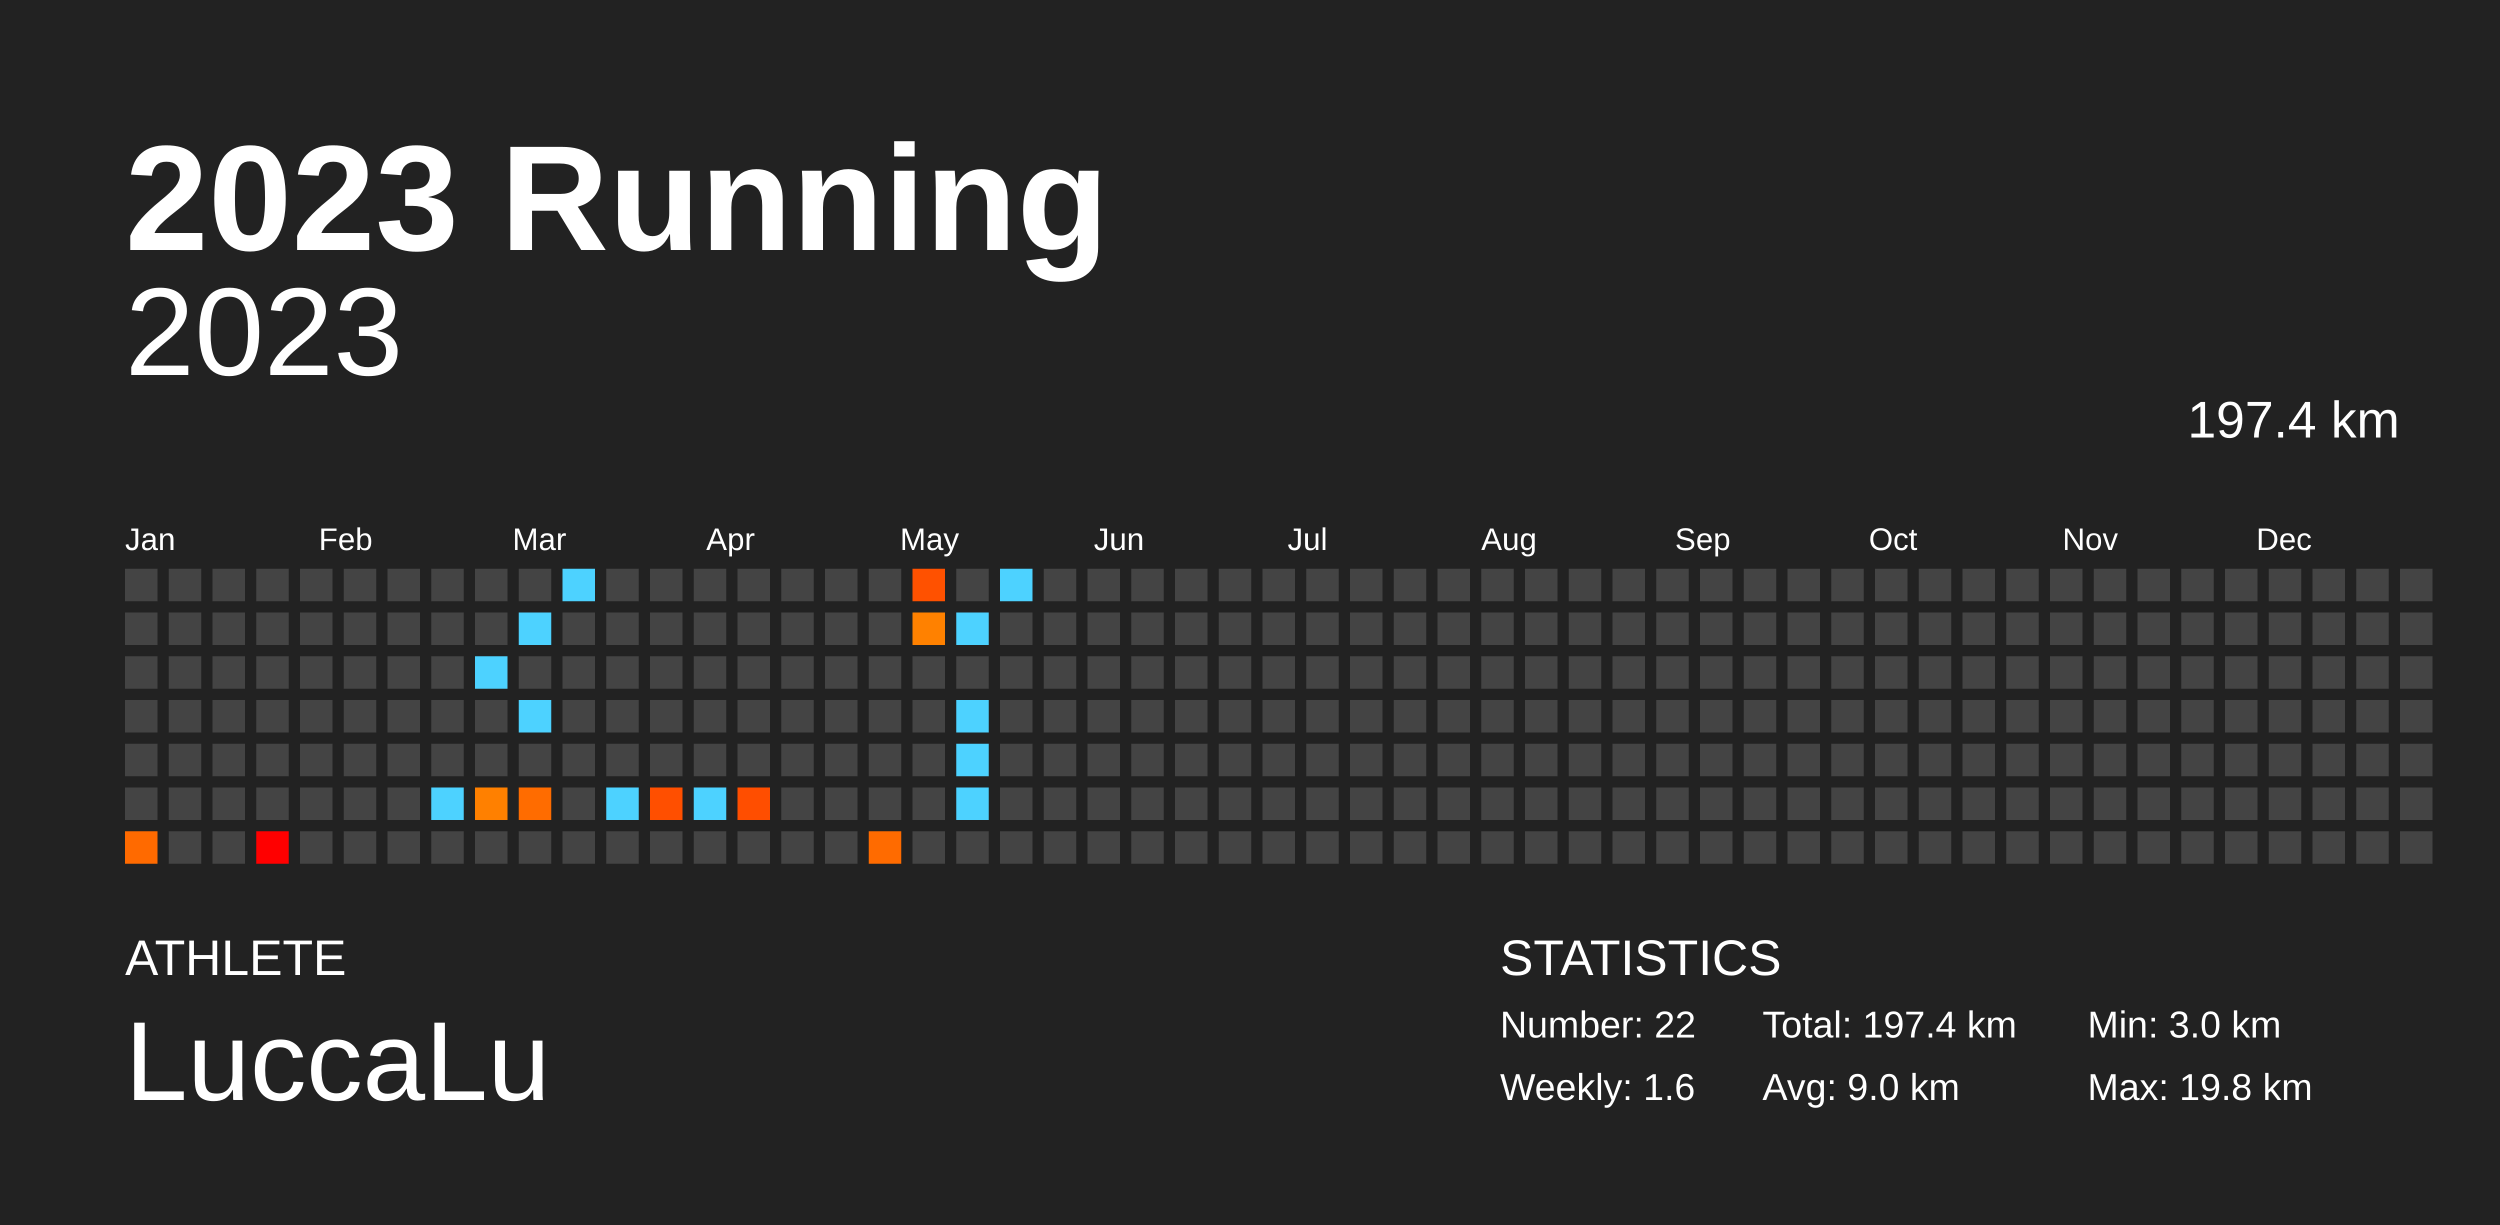
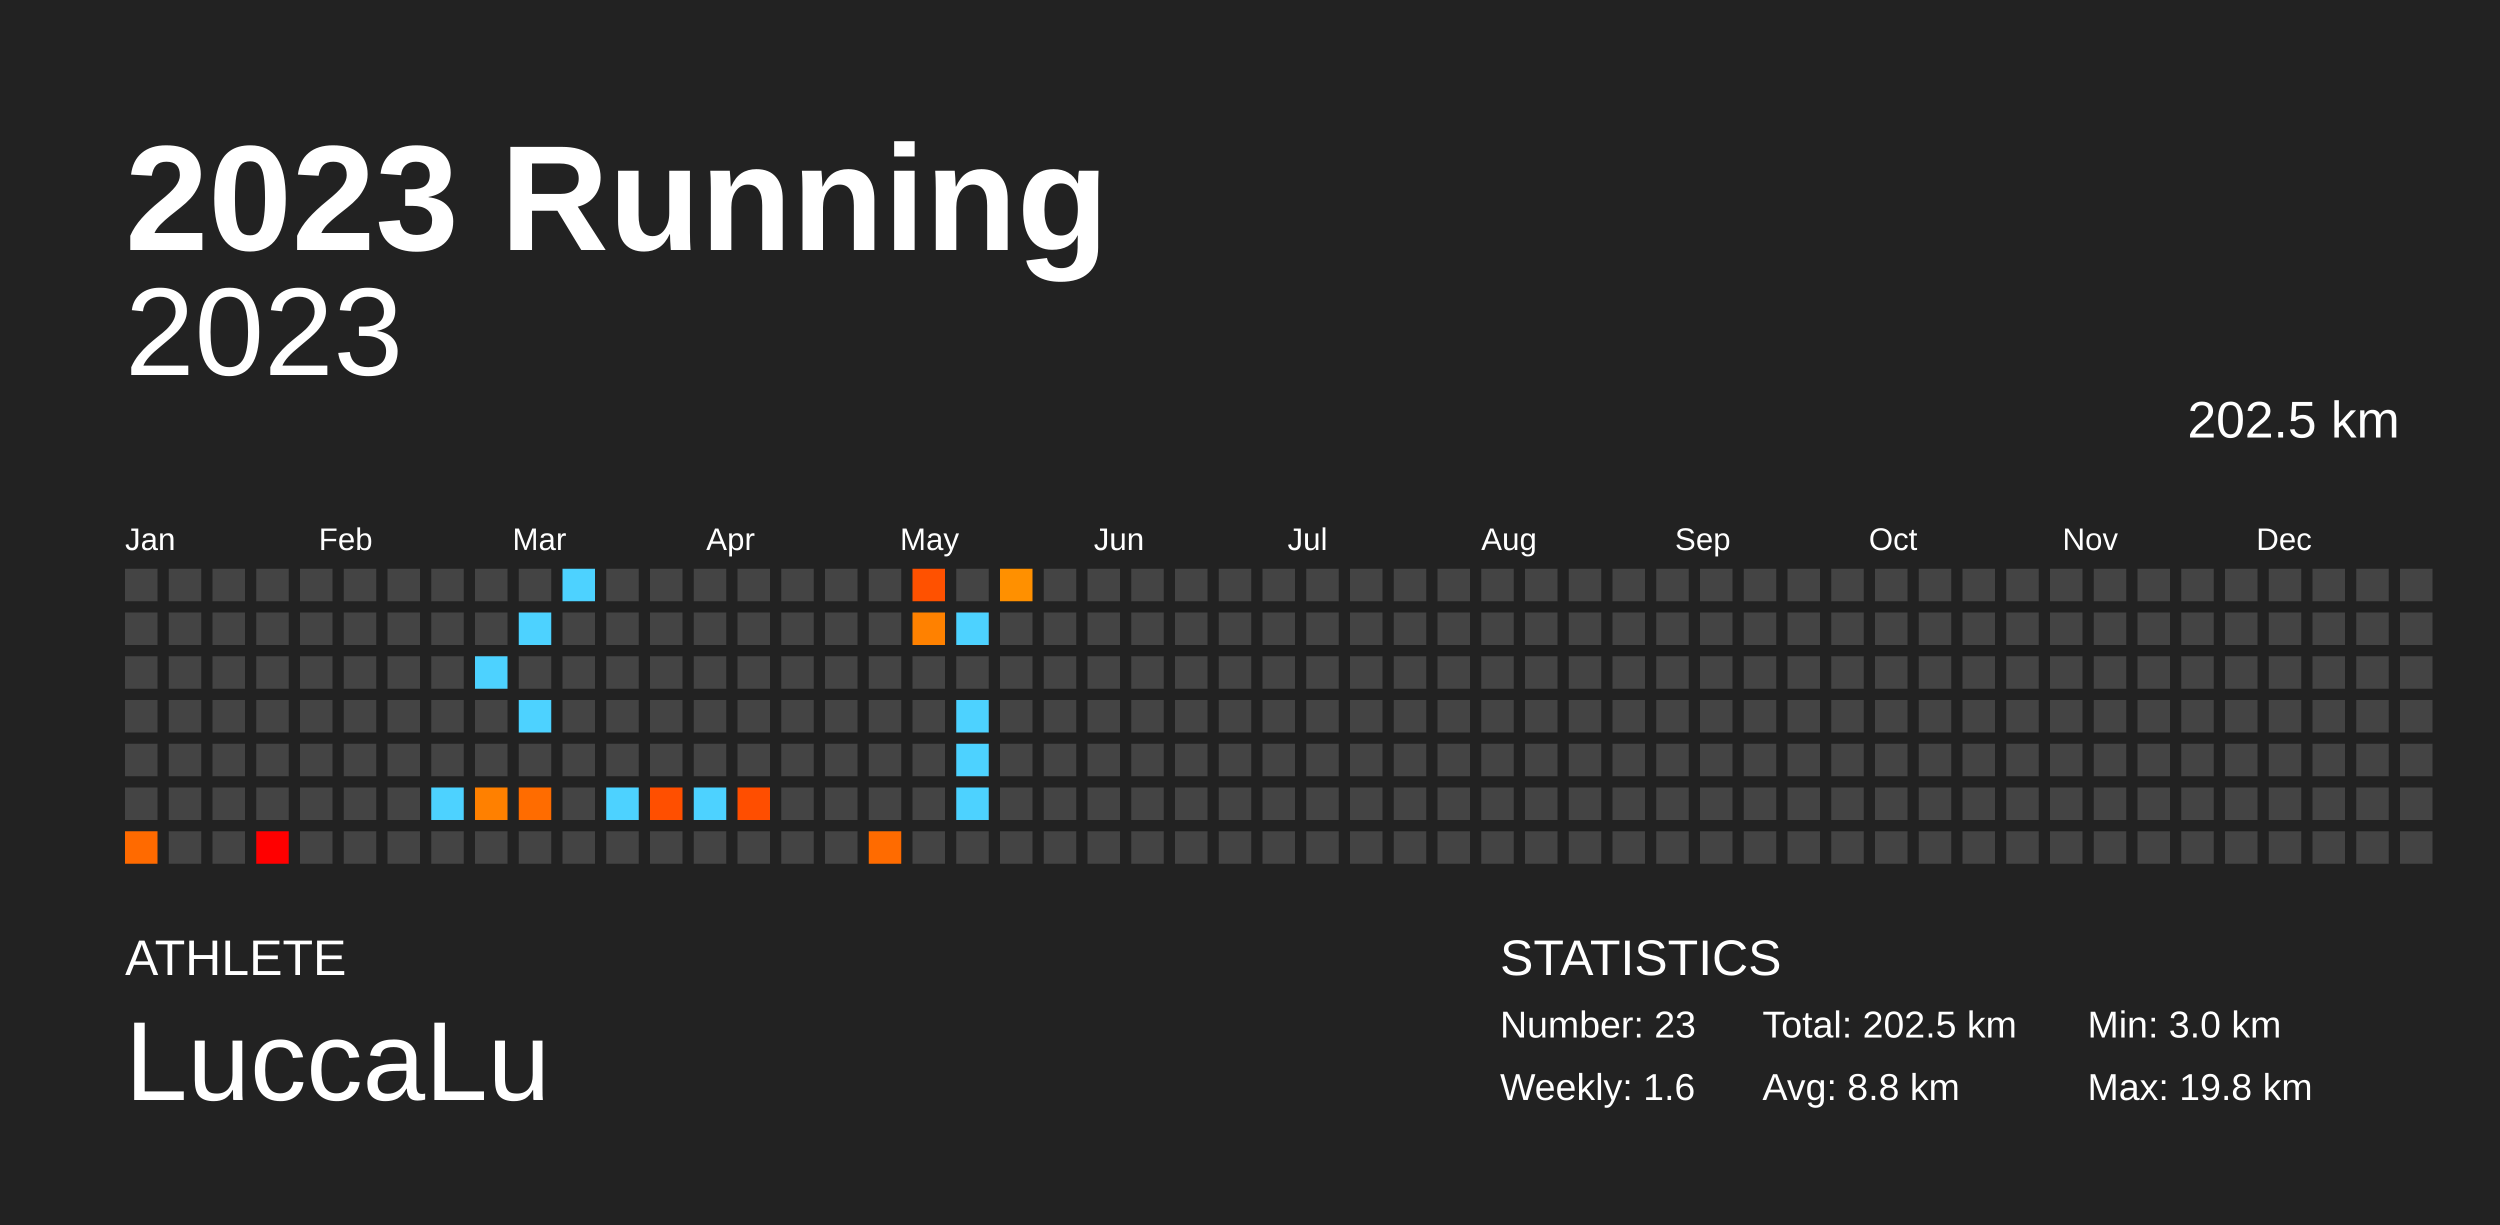
<svg xmlns="http://www.w3.org/2000/svg" baseProfile="full" height="98mm" version="1.1" viewBox="0,0,200,98" width="200mm">
  <defs />
  <rect fill="#222222" height="98" width="200" x="0" y="0" />
  <text fill="#FFFFFF" style="font-size:12px; font-family:Arial; font-weight:bold;" x="10" y="20">2023 Running</text>
  <text fill="#FFFFFF" style="font-size:4px; font-family:Arial" x="10" y="78">ATHLETE</text>
  <text fill="#FFFFFF" style="font-size:9px; font-family:Arial" x="10" y="88">LuccaLu</text>
  <text fill="#FFFFFF" style="font-size:4px; font-family:Arial" x="120" y="78">STATISTICS</text>
-   <text fill="#FFFFFF" style="font-size:3px; font-family:Arial" x="120" y="83">Number: 22</text>
+   <text fill="#FFFFFF" style="font-size:3px; font-family:Arial" x="120" y="83">Number: 23</text>
  <text fill="#FFFFFF" style="font-size:3px; font-family:Arial" x="120" y="88">Weekly: 1.6</text>
-   <text fill="#FFFFFF" style="font-size:3px; font-family:Arial" x="141" y="83">Total: 197.4 km</text>
-   <text fill="#FFFFFF" style="font-size:3px; font-family:Arial" x="141" y="88">Avg: 9.0 km</text>
+   <text fill="#FFFFFF" style="font-size:3px; font-family:Arial" x="141" y="83">Total: 202.5 km</text>
+   <text fill="#FFFFFF" style="font-size:3px; font-family:Arial" x="141" y="88">Avg: 8.8 km</text>
  <text fill="#FFFFFF" style="font-size:3px; font-family:Arial" x="167" y="83">Min: 3.0 km</text>
  <text fill="#FFFFFF" style="font-size:3px; font-family:Arial" x="167" y="88">Max: 19.8 km</text>
  <text alignment-baseline="hanging" fill="#FFFFFF" style="font-size:10.0px; font-family:Arial;" x="10" y="30">2023</text>
-   <text alignment-baseline="hanging" fill="#FFFFFF" style="font-size:4.125px; font-family:Arial;" x="175" y="35">197.4 km</text>
+   <text alignment-baseline="hanging" fill="#FFFFFF" style="font-size:4.125px; font-family:Arial;" x="175" y="35">202.5 km</text>
  <text fill="#FFFFFF" style="font-size:2.5px; font-family:Arial" x="10.0" y="44">Jan</text>
  <text fill="#FFFFFF" style="font-size:2.5px; font-family:Arial" x="25.5" y="44">Feb</text>
  <text fill="#FFFFFF" style="font-size:2.5px; font-family:Arial" x="41.0" y="44">Mar</text>
  <text fill="#FFFFFF" style="font-size:2.5px; font-family:Arial" x="56.5" y="44">Apr</text>
  <text fill="#FFFFFF" style="font-size:2.5px; font-family:Arial" x="72.0" y="44">May</text>
  <text fill="#FFFFFF" style="font-size:2.5px; font-family:Arial" x="87.5" y="44">Jun</text>
  <text fill="#FFFFFF" style="font-size:2.5px; font-family:Arial" x="103.0" y="44">Jul</text>
  <text fill="#FFFFFF" style="font-size:2.5px; font-family:Arial" x="118.5" y="44">Aug</text>
  <text fill="#FFFFFF" style="font-size:2.5px; font-family:Arial" x="134.0" y="44">Sep</text>
  <text fill="#FFFFFF" style="font-size:2.5px; font-family:Arial" x="149.5" y="44">Oct</text>
  <text fill="#FFFFFF" style="font-size:2.5px; font-family:Arial" x="165.0" y="44">Nov</text>
  <text fill="#FFFFFF" style="font-size:2.5px; font-family:Arial" x="180.5" y="44">Dec</text>
  <rect fill="#444444" height="2.6" width="2.6" x="10.0" y="45.5" />
  <rect fill="#444444" height="2.6" width="2.6" x="10.0" y="49.0" />
  <rect fill="#444444" height="2.6" width="2.6" x="10.0" y="52.5" />
  <rect fill="#444444" height="2.6" width="2.6" x="10.0" y="56.0" />
  <rect fill="#444444" height="2.6" width="2.6" x="10.0" y="59.5" />
  <rect fill="#444444" height="2.6" width="2.6" x="10.0" y="63.0" />
  <rect fill="#ff6a00" height="2.6" width="2.6" x="10.0" y="66.5" />
  <rect fill="#444444" height="2.6" width="2.6" x="13.5" y="45.5" />
  <rect fill="#444444" height="2.6" width="2.6" x="13.5" y="49.0" />
  <rect fill="#444444" height="2.6" width="2.6" x="13.5" y="52.5" />
  <rect fill="#444444" height="2.6" width="2.6" x="13.5" y="56.0" />
  <rect fill="#444444" height="2.6" width="2.6" x="13.5" y="59.5" />
  <rect fill="#444444" height="2.6" width="2.6" x="13.5" y="63.0" />
  <rect fill="#444444" height="2.6" width="2.6" x="13.5" y="66.5" />
  <rect fill="#444444" height="2.6" width="2.6" x="17.0" y="45.5" />
  <rect fill="#444444" height="2.6" width="2.6" x="17.0" y="49.0" />
  <rect fill="#444444" height="2.6" width="2.6" x="17.0" y="52.5" />
  <rect fill="#444444" height="2.6" width="2.6" x="17.0" y="56.0" />
  <rect fill="#444444" height="2.6" width="2.6" x="17.0" y="59.5" />
  <rect fill="#444444" height="2.6" width="2.6" x="17.0" y="63.0" />
  <rect fill="#444444" height="2.6" width="2.6" x="17.0" y="66.5" />
  <rect fill="#444444" height="2.6" width="2.6" x="20.5" y="45.5" />
  <rect fill="#444444" height="2.6" width="2.6" x="20.5" y="49.0" />
  <rect fill="#444444" height="2.6" width="2.6" x="20.5" y="52.5" />
  <rect fill="#444444" height="2.6" width="2.6" x="20.5" y="56.0" />
  <rect fill="#444444" height="2.6" width="2.6" x="20.5" y="59.5" />
  <rect fill="#444444" height="2.6" width="2.6" x="20.5" y="63.0" />
  <rect fill="#ff0000" height="2.6" width="2.6" x="20.5" y="66.5" />
  <rect fill="#444444" height="2.6" width="2.6" x="24.0" y="45.5" />
  <rect fill="#444444" height="2.6" width="2.6" x="24.0" y="49.0" />
  <rect fill="#444444" height="2.6" width="2.6" x="24.0" y="52.5" />
  <rect fill="#444444" height="2.6" width="2.6" x="24.0" y="56.0" />
  <rect fill="#444444" height="2.6" width="2.6" x="24.0" y="59.5" />
  <rect fill="#444444" height="2.6" width="2.6" x="24.0" y="63.0" />
  <rect fill="#444444" height="2.6" width="2.6" x="24.0" y="66.5" />
  <rect fill="#444444" height="2.6" width="2.6" x="27.5" y="45.5" />
  <rect fill="#444444" height="2.6" width="2.6" x="27.5" y="49.0" />
  <rect fill="#444444" height="2.6" width="2.6" x="27.5" y="52.5" />
  <rect fill="#444444" height="2.6" width="2.6" x="27.5" y="56.0" />
  <rect fill="#444444" height="2.6" width="2.6" x="27.5" y="59.5" />
  <rect fill="#444444" height="2.6" width="2.6" x="27.5" y="63.0" />
  <rect fill="#444444" height="2.6" width="2.6" x="27.5" y="66.5" />
  <rect fill="#444444" height="2.6" width="2.6" x="31.0" y="45.5" />
  <rect fill="#444444" height="2.6" width="2.6" x="31.0" y="49.0" />
  <rect fill="#444444" height="2.6" width="2.6" x="31.0" y="52.5" />
  <rect fill="#444444" height="2.6" width="2.6" x="31.0" y="56.0" />
  <rect fill="#444444" height="2.6" width="2.6" x="31.0" y="59.5" />
  <rect fill="#444444" height="2.6" width="2.6" x="31.0" y="63.0" />
  <rect fill="#444444" height="2.6" width="2.6" x="31.0" y="66.5" />
  <rect fill="#444444" height="2.6" width="2.6" x="34.5" y="45.5" />
  <rect fill="#444444" height="2.6" width="2.6" x="34.5" y="49.0" />
  <rect fill="#444444" height="2.6" width="2.6" x="34.5" y="52.5" />
  <rect fill="#444444" height="2.6" width="2.6" x="34.5" y="56.0" />
  <rect fill="#444444" height="2.6" width="2.6" x="34.5" y="59.5" />
  <rect fill="#4dd2ff" height="2.6" width="2.6" x="34.5" y="63.0" />
  <rect fill="#444444" height="2.6" width="2.6" x="34.5" y="66.5" />
  <rect fill="#444444" height="2.6" width="2.6" x="38.0" y="45.5" />
  <rect fill="#444444" height="2.6" width="2.6" x="38.0" y="49.0" />
  <rect fill="#4dd2ff" height="2.6" width="2.6" x="38.0" y="52.5" />
  <rect fill="#444444" height="2.6" width="2.6" x="38.0" y="56.0" />
  <rect fill="#444444" height="2.6" width="2.6" x="38.0" y="59.5" />
  <rect fill="#ff8000" height="2.6" width="2.6" x="38.0" y="63.0" />
  <rect fill="#444444" height="2.6" width="2.6" x="38.0" y="66.5" />
  <rect fill="#444444" height="2.6" width="2.6" x="41.5" y="45.5" />
  <rect fill="#4dd2ff" height="2.6" width="2.6" x="41.5" y="49.0" />
  <rect fill="#444444" height="2.6" width="2.6" x="41.5" y="52.5" />
  <rect fill="#4dd2ff" height="2.6" width="2.6" x="41.5" y="56.0" />
  <rect fill="#444444" height="2.6" width="2.6" x="41.5" y="59.5" />
  <rect fill="#ff6c00" height="2.6" width="2.6" x="41.5" y="63.0" />
  <rect fill="#444444" height="2.6" width="2.6" x="41.5" y="66.5" />
  <rect fill="#4dd2ff" height="2.6" width="2.6" x="45.0" y="45.5" />
  <rect fill="#444444" height="2.6" width="2.6" x="45.0" y="49.0" />
  <rect fill="#444444" height="2.6" width="2.6" x="45.0" y="52.5" />
  <rect fill="#444444" height="2.6" width="2.6" x="45.0" y="56.0" />
  <rect fill="#444444" height="2.6" width="2.6" x="45.0" y="59.5" />
  <rect fill="#444444" height="2.6" width="2.6" x="45.0" y="63.0" />
  <rect fill="#444444" height="2.6" width="2.6" x="45.0" y="66.5" />
  <rect fill="#444444" height="2.6" width="2.6" x="48.5" y="45.5" />
  <rect fill="#444444" height="2.6" width="2.6" x="48.5" y="49.0" />
  <rect fill="#444444" height="2.6" width="2.6" x="48.5" y="52.5" />
  <rect fill="#444444" height="2.6" width="2.6" x="48.5" y="56.0" />
  <rect fill="#444444" height="2.6" width="2.6" x="48.5" y="59.5" />
  <rect fill="#4dd2ff" height="2.6" width="2.6" x="48.5" y="63.0" />
  <rect fill="#444444" height="2.6" width="2.6" x="48.5" y="66.5" />
  <rect fill="#444444" height="2.6" width="2.6" x="52.0" y="45.5" />
  <rect fill="#444444" height="2.6" width="2.6" x="52.0" y="49.0" />
  <rect fill="#444444" height="2.6" width="2.6" x="52.0" y="52.5" />
  <rect fill="#444444" height="2.6" width="2.6" x="52.0" y="56.0" />
  <rect fill="#444444" height="2.6" width="2.6" x="52.0" y="59.5" />
  <rect fill="#ff4f00" height="2.6" width="2.6" x="52.0" y="63.0" />
  <rect fill="#444444" height="2.6" width="2.6" x="52.0" y="66.5" />
  <rect fill="#444444" height="2.6" width="2.6" x="55.5" y="45.5" />
  <rect fill="#444444" height="2.6" width="2.6" x="55.5" y="49.0" />
  <rect fill="#444444" height="2.6" width="2.6" x="55.5" y="52.5" />
  <rect fill="#444444" height="2.6" width="2.6" x="55.5" y="56.0" />
  <rect fill="#444444" height="2.6" width="2.6" x="55.5" y="59.5" />
  <rect fill="#4dd2ff" height="2.6" width="2.6" x="55.5" y="63.0" />
  <rect fill="#444444" height="2.6" width="2.6" x="55.5" y="66.5" />
  <rect fill="#444444" height="2.6" width="2.6" x="59.0" y="45.5" />
  <rect fill="#444444" height="2.6" width="2.6" x="59.0" y="49.0" />
  <rect fill="#444444" height="2.6" width="2.6" x="59.0" y="52.5" />
  <rect fill="#444444" height="2.6" width="2.6" x="59.0" y="56.0" />
  <rect fill="#444444" height="2.6" width="2.6" x="59.0" y="59.5" />
  <rect fill="#ff4e00" height="2.6" width="2.6" x="59.0" y="63.0" />
  <rect fill="#444444" height="2.6" width="2.6" x="59.0" y="66.5" />
  <rect fill="#444444" height="2.6" width="2.6" x="62.5" y="45.5" />
  <rect fill="#444444" height="2.6" width="2.6" x="62.5" y="49.0" />
  <rect fill="#444444" height="2.6" width="2.6" x="62.5" y="52.5" />
  <rect fill="#444444" height="2.6" width="2.6" x="62.5" y="56.0" />
  <rect fill="#444444" height="2.6" width="2.6" x="62.5" y="59.5" />
  <rect fill="#444444" height="2.6" width="2.6" x="62.5" y="63.0" />
  <rect fill="#444444" height="2.6" width="2.6" x="62.5" y="66.5" />
  <rect fill="#444444" height="2.6" width="2.6" x="66.0" y="45.5" />
  <rect fill="#444444" height="2.6" width="2.6" x="66.0" y="49.0" />
  <rect fill="#444444" height="2.6" width="2.6" x="66.0" y="52.5" />
  <rect fill="#444444" height="2.6" width="2.6" x="66.0" y="56.0" />
  <rect fill="#444444" height="2.6" width="2.6" x="66.0" y="59.5" />
  <rect fill="#444444" height="2.6" width="2.6" x="66.0" y="63.0" />
  <rect fill="#444444" height="2.6" width="2.6" x="66.0" y="66.5" />
  <rect fill="#444444" height="2.6" width="2.6" x="69.5" y="45.5" />
  <rect fill="#444444" height="2.6" width="2.6" x="69.5" y="49.0" />
  <rect fill="#444444" height="2.6" width="2.6" x="69.5" y="52.5" />
  <rect fill="#444444" height="2.6" width="2.6" x="69.5" y="56.0" />
  <rect fill="#444444" height="2.6" width="2.6" x="69.5" y="59.5" />
  <rect fill="#444444" height="2.6" width="2.6" x="69.5" y="63.0" />
  <rect fill="#ff6b00" height="2.6" width="2.6" x="69.5" y="66.5" />
  <rect fill="#ff5100" height="2.6" width="2.6" x="73.0" y="45.5" />
  <rect fill="#ff8100" height="2.6" width="2.6" x="73.0" y="49.0" />
  <rect fill="#444444" height="2.6" width="2.6" x="73.0" y="52.5" />
  <rect fill="#444444" height="2.6" width="2.6" x="73.0" y="56.0" />
  <rect fill="#444444" height="2.6" width="2.6" x="73.0" y="59.5" />
  <rect fill="#444444" height="2.6" width="2.6" x="73.0" y="63.0" />
  <rect fill="#444444" height="2.6" width="2.6" x="73.0" y="66.5" />
  <rect fill="#444444" height="2.6" width="2.6" x="76.5" y="45.5" />
  <rect fill="#4dd2ff" height="2.6" width="2.6" x="76.5" y="49.0" />
  <rect fill="#444444" height="2.6" width="2.6" x="76.5" y="52.5" />
  <rect fill="#4dd2ff" height="2.6" width="2.6" x="76.5" y="56.0" />
  <rect fill="#4dd2ff" height="2.6" width="2.6" x="76.5" y="59.5" />
  <rect fill="#4dd2ff" height="2.6" width="2.6" x="76.5" y="63.0" />
  <rect fill="#444444" height="2.6" width="2.6" x="76.5" y="66.5" />
-   <rect fill="#4dd2ff" height="2.6" width="2.6" x="80.0" y="45.5" />
+   <rect fill="#ff9000" height="2.6" width="2.6" x="80.0" y="45.5" />
  <rect fill="#444444" height="2.6" width="2.6" x="80.0" y="49.0" />
  <rect fill="#444444" height="2.6" width="2.6" x="80.0" y="52.5" />
  <rect fill="#444444" height="2.6" width="2.6" x="80.0" y="56.0" />
  <rect fill="#444444" height="2.6" width="2.6" x="80.0" y="59.5" />
  <rect fill="#444444" height="2.6" width="2.6" x="80.0" y="63.0" />
  <rect fill="#444444" height="2.6" width="2.6" x="80.0" y="66.5" />
  <rect fill="#444444" height="2.6" width="2.6" x="83.5" y="45.5" />
  <rect fill="#444444" height="2.6" width="2.6" x="83.5" y="49.0" />
  <rect fill="#444444" height="2.6" width="2.6" x="83.5" y="52.5" />
  <rect fill="#444444" height="2.6" width="2.6" x="83.5" y="56.0" />
  <rect fill="#444444" height="2.6" width="2.6" x="83.5" y="59.5" />
  <rect fill="#444444" height="2.6" width="2.6" x="83.5" y="63.0" />
  <rect fill="#444444" height="2.6" width="2.6" x="83.5" y="66.5" />
  <rect fill="#444444" height="2.6" width="2.6" x="87.0" y="45.5" />
  <rect fill="#444444" height="2.6" width="2.6" x="87.0" y="49.0" />
  <rect fill="#444444" height="2.6" width="2.6" x="87.0" y="52.5" />
  <rect fill="#444444" height="2.6" width="2.6" x="87.0" y="56.0" />
  <rect fill="#444444" height="2.6" width="2.6" x="87.0" y="59.5" />
  <rect fill="#444444" height="2.6" width="2.6" x="87.0" y="63.0" />
  <rect fill="#444444" height="2.6" width="2.6" x="87.0" y="66.5" />
  <rect fill="#444444" height="2.6" width="2.6" x="90.5" y="45.5" />
  <rect fill="#444444" height="2.6" width="2.6" x="90.5" y="49.0" />
  <rect fill="#444444" height="2.6" width="2.6" x="90.5" y="52.5" />
  <rect fill="#444444" height="2.6" width="2.6" x="90.5" y="56.0" />
  <rect fill="#444444" height="2.6" width="2.6" x="90.5" y="59.5" />
  <rect fill="#444444" height="2.6" width="2.6" x="90.5" y="63.0" />
  <rect fill="#444444" height="2.6" width="2.6" x="90.5" y="66.5" />
  <rect fill="#444444" height="2.6" width="2.6" x="94.0" y="45.5" />
  <rect fill="#444444" height="2.6" width="2.6" x="94.0" y="49.0" />
  <rect fill="#444444" height="2.6" width="2.6" x="94.0" y="52.5" />
  <rect fill="#444444" height="2.6" width="2.6" x="94.0" y="56.0" />
  <rect fill="#444444" height="2.6" width="2.6" x="94.0" y="59.5" />
  <rect fill="#444444" height="2.6" width="2.6" x="94.0" y="63.0" />
  <rect fill="#444444" height="2.6" width="2.6" x="94.0" y="66.5" />
  <rect fill="#444444" height="2.6" width="2.6" x="97.5" y="45.5" />
  <rect fill="#444444" height="2.6" width="2.6" x="97.5" y="49.0" />
  <rect fill="#444444" height="2.6" width="2.6" x="97.5" y="52.5" />
  <rect fill="#444444" height="2.6" width="2.6" x="97.5" y="56.0" />
  <rect fill="#444444" height="2.6" width="2.6" x="97.5" y="59.5" />
  <rect fill="#444444" height="2.6" width="2.6" x="97.5" y="63.0" />
  <rect fill="#444444" height="2.6" width="2.6" x="97.5" y="66.5" />
  <rect fill="#444444" height="2.6" width="2.6" x="101.0" y="45.5" />
  <rect fill="#444444" height="2.6" width="2.6" x="101.0" y="49.0" />
  <rect fill="#444444" height="2.6" width="2.6" x="101.0" y="52.5" />
  <rect fill="#444444" height="2.6" width="2.6" x="101.0" y="56.0" />
  <rect fill="#444444" height="2.6" width="2.6" x="101.0" y="59.5" />
  <rect fill="#444444" height="2.6" width="2.6" x="101.0" y="63.0" />
  <rect fill="#444444" height="2.6" width="2.6" x="101.0" y="66.5" />
  <rect fill="#444444" height="2.6" width="2.6" x="104.5" y="45.5" />
  <rect fill="#444444" height="2.6" width="2.6" x="104.5" y="49.0" />
  <rect fill="#444444" height="2.6" width="2.6" x="104.5" y="52.5" />
  <rect fill="#444444" height="2.6" width="2.6" x="104.5" y="56.0" />
  <rect fill="#444444" height="2.6" width="2.6" x="104.5" y="59.5" />
  <rect fill="#444444" height="2.6" width="2.6" x="104.5" y="63.0" />
  <rect fill="#444444" height="2.6" width="2.6" x="104.5" y="66.5" />
  <rect fill="#444444" height="2.6" width="2.6" x="108.0" y="45.5" />
  <rect fill="#444444" height="2.6" width="2.6" x="108.0" y="49.0" />
  <rect fill="#444444" height="2.6" width="2.6" x="108.0" y="52.5" />
  <rect fill="#444444" height="2.6" width="2.6" x="108.0" y="56.0" />
  <rect fill="#444444" height="2.6" width="2.6" x="108.0" y="59.5" />
  <rect fill="#444444" height="2.6" width="2.6" x="108.0" y="63.0" />
  <rect fill="#444444" height="2.6" width="2.6" x="108.0" y="66.5" />
  <rect fill="#444444" height="2.6" width="2.6" x="111.5" y="45.5" />
  <rect fill="#444444" height="2.6" width="2.6" x="111.5" y="49.0" />
  <rect fill="#444444" height="2.6" width="2.6" x="111.5" y="52.5" />
  <rect fill="#444444" height="2.6" width="2.6" x="111.5" y="56.0" />
  <rect fill="#444444" height="2.6" width="2.6" x="111.5" y="59.5" />
  <rect fill="#444444" height="2.6" width="2.6" x="111.5" y="63.0" />
  <rect fill="#444444" height="2.6" width="2.6" x="111.5" y="66.5" />
  <rect fill="#444444" height="2.6" width="2.6" x="115.0" y="45.5" />
  <rect fill="#444444" height="2.6" width="2.6" x="115.0" y="49.0" />
  <rect fill="#444444" height="2.6" width="2.6" x="115.0" y="52.5" />
  <rect fill="#444444" height="2.6" width="2.6" x="115.0" y="56.0" />
  <rect fill="#444444" height="2.6" width="2.6" x="115.0" y="59.5" />
  <rect fill="#444444" height="2.6" width="2.6" x="115.0" y="63.0" />
  <rect fill="#444444" height="2.6" width="2.6" x="115.0" y="66.5" />
  <rect fill="#444444" height="2.6" width="2.6" x="118.5" y="45.5" />
  <rect fill="#444444" height="2.6" width="2.6" x="118.5" y="49.0" />
  <rect fill="#444444" height="2.6" width="2.6" x="118.5" y="52.5" />
  <rect fill="#444444" height="2.6" width="2.6" x="118.5" y="56.0" />
  <rect fill="#444444" height="2.6" width="2.6" x="118.5" y="59.5" />
  <rect fill="#444444" height="2.6" width="2.6" x="118.5" y="63.0" />
  <rect fill="#444444" height="2.6" width="2.6" x="118.5" y="66.5" />
  <rect fill="#444444" height="2.6" width="2.6" x="122.0" y="45.5" />
  <rect fill="#444444" height="2.6" width="2.6" x="122.0" y="49.0" />
  <rect fill="#444444" height="2.6" width="2.6" x="122.0" y="52.5" />
  <rect fill="#444444" height="2.6" width="2.6" x="122.0" y="56.0" />
  <rect fill="#444444" height="2.6" width="2.6" x="122.0" y="59.5" />
  <rect fill="#444444" height="2.6" width="2.6" x="122.0" y="63.0" />
  <rect fill="#444444" height="2.6" width="2.6" x="122.0" y="66.5" />
  <rect fill="#444444" height="2.6" width="2.6" x="125.5" y="45.5" />
  <rect fill="#444444" height="2.6" width="2.6" x="125.5" y="49.0" />
  <rect fill="#444444" height="2.6" width="2.6" x="125.5" y="52.5" />
  <rect fill="#444444" height="2.6" width="2.6" x="125.5" y="56.0" />
  <rect fill="#444444" height="2.6" width="2.6" x="125.5" y="59.5" />
  <rect fill="#444444" height="2.6" width="2.6" x="125.5" y="63.0" />
  <rect fill="#444444" height="2.6" width="2.6" x="125.5" y="66.5" />
  <rect fill="#444444" height="2.6" width="2.6" x="129.0" y="45.5" />
  <rect fill="#444444" height="2.6" width="2.6" x="129.0" y="49.0" />
  <rect fill="#444444" height="2.6" width="2.6" x="129.0" y="52.5" />
  <rect fill="#444444" height="2.6" width="2.6" x="129.0" y="56.0" />
  <rect fill="#444444" height="2.6" width="2.6" x="129.0" y="59.5" />
  <rect fill="#444444" height="2.6" width="2.6" x="129.0" y="63.0" />
  <rect fill="#444444" height="2.6" width="2.6" x="129.0" y="66.5" />
  <rect fill="#444444" height="2.6" width="2.6" x="132.5" y="45.5" />
  <rect fill="#444444" height="2.6" width="2.6" x="132.5" y="49.0" />
  <rect fill="#444444" height="2.6" width="2.6" x="132.5" y="52.5" />
  <rect fill="#444444" height="2.6" width="2.6" x="132.5" y="56.0" />
  <rect fill="#444444" height="2.6" width="2.6" x="132.5" y="59.5" />
  <rect fill="#444444" height="2.6" width="2.6" x="132.5" y="63.0" />
  <rect fill="#444444" height="2.6" width="2.6" x="132.5" y="66.5" />
  <rect fill="#444444" height="2.6" width="2.6" x="136.0" y="45.5" />
  <rect fill="#444444" height="2.6" width="2.6" x="136.0" y="49.0" />
  <rect fill="#444444" height="2.6" width="2.6" x="136.0" y="52.5" />
  <rect fill="#444444" height="2.6" width="2.6" x="136.0" y="56.0" />
  <rect fill="#444444" height="2.6" width="2.6" x="136.0" y="59.5" />
  <rect fill="#444444" height="2.6" width="2.6" x="136.0" y="63.0" />
  <rect fill="#444444" height="2.6" width="2.6" x="136.0" y="66.5" />
  <rect fill="#444444" height="2.6" width="2.6" x="139.5" y="45.5" />
  <rect fill="#444444" height="2.6" width="2.6" x="139.5" y="49.0" />
  <rect fill="#444444" height="2.6" width="2.6" x="139.5" y="52.5" />
  <rect fill="#444444" height="2.6" width="2.6" x="139.5" y="56.0" />
  <rect fill="#444444" height="2.6" width="2.6" x="139.5" y="59.5" />
  <rect fill="#444444" height="2.6" width="2.6" x="139.5" y="63.0" />
  <rect fill="#444444" height="2.6" width="2.6" x="139.5" y="66.5" />
  <rect fill="#444444" height="2.6" width="2.6" x="143.0" y="45.5" />
  <rect fill="#444444" height="2.6" width="2.6" x="143.0" y="49.0" />
  <rect fill="#444444" height="2.6" width="2.6" x="143.0" y="52.5" />
  <rect fill="#444444" height="2.6" width="2.6" x="143.0" y="56.0" />
  <rect fill="#444444" height="2.6" width="2.6" x="143.0" y="59.5" />
  <rect fill="#444444" height="2.6" width="2.6" x="143.0" y="63.0" />
  <rect fill="#444444" height="2.6" width="2.6" x="143.0" y="66.5" />
  <rect fill="#444444" height="2.6" width="2.6" x="146.5" y="45.5" />
  <rect fill="#444444" height="2.6" width="2.6" x="146.5" y="49.0" />
  <rect fill="#444444" height="2.6" width="2.6" x="146.5" y="52.5" />
  <rect fill="#444444" height="2.6" width="2.6" x="146.5" y="56.0" />
  <rect fill="#444444" height="2.6" width="2.6" x="146.5" y="59.5" />
  <rect fill="#444444" height="2.6" width="2.6" x="146.5" y="63.0" />
  <rect fill="#444444" height="2.6" width="2.6" x="146.5" y="66.5" />
  <rect fill="#444444" height="2.6" width="2.6" x="150.0" y="45.5" />
  <rect fill="#444444" height="2.6" width="2.6" x="150.0" y="49.0" />
  <rect fill="#444444" height="2.6" width="2.6" x="150.0" y="52.5" />
  <rect fill="#444444" height="2.6" width="2.6" x="150.0" y="56.0" />
  <rect fill="#444444" height="2.6" width="2.6" x="150.0" y="59.5" />
  <rect fill="#444444" height="2.6" width="2.6" x="150.0" y="63.0" />
  <rect fill="#444444" height="2.6" width="2.6" x="150.0" y="66.5" />
  <rect fill="#444444" height="2.6" width="2.6" x="153.5" y="45.5" />
  <rect fill="#444444" height="2.6" width="2.6" x="153.5" y="49.0" />
  <rect fill="#444444" height="2.6" width="2.6" x="153.5" y="52.5" />
  <rect fill="#444444" height="2.6" width="2.6" x="153.5" y="56.0" />
  <rect fill="#444444" height="2.6" width="2.6" x="153.5" y="59.5" />
  <rect fill="#444444" height="2.6" width="2.6" x="153.5" y="63.0" />
  <rect fill="#444444" height="2.6" width="2.6" x="153.5" y="66.5" />
  <rect fill="#444444" height="2.6" width="2.6" x="157.0" y="45.5" />
  <rect fill="#444444" height="2.6" width="2.6" x="157.0" y="49.0" />
  <rect fill="#444444" height="2.6" width="2.6" x="157.0" y="52.5" />
  <rect fill="#444444" height="2.6" width="2.6" x="157.0" y="56.0" />
  <rect fill="#444444" height="2.6" width="2.6" x="157.0" y="59.5" />
  <rect fill="#444444" height="2.6" width="2.6" x="157.0" y="63.0" />
  <rect fill="#444444" height="2.6" width="2.6" x="157.0" y="66.5" />
  <rect fill="#444444" height="2.6" width="2.6" x="160.5" y="45.5" />
  <rect fill="#444444" height="2.6" width="2.6" x="160.5" y="49.0" />
  <rect fill="#444444" height="2.6" width="2.6" x="160.5" y="52.5" />
  <rect fill="#444444" height="2.6" width="2.6" x="160.5" y="56.0" />
  <rect fill="#444444" height="2.6" width="2.6" x="160.5" y="59.5" />
  <rect fill="#444444" height="2.6" width="2.6" x="160.5" y="63.0" />
  <rect fill="#444444" height="2.6" width="2.6" x="160.5" y="66.5" />
  <rect fill="#444444" height="2.6" width="2.6" x="164.0" y="45.5" />
  <rect fill="#444444" height="2.6" width="2.6" x="164.0" y="49.0" />
  <rect fill="#444444" height="2.6" width="2.6" x="164.0" y="52.5" />
  <rect fill="#444444" height="2.6" width="2.6" x="164.0" y="56.0" />
  <rect fill="#444444" height="2.6" width="2.6" x="164.0" y="59.5" />
  <rect fill="#444444" height="2.6" width="2.6" x="164.0" y="63.0" />
  <rect fill="#444444" height="2.6" width="2.6" x="164.0" y="66.5" />
  <rect fill="#444444" height="2.6" width="2.6" x="167.5" y="45.5" />
  <rect fill="#444444" height="2.6" width="2.6" x="167.5" y="49.0" />
  <rect fill="#444444" height="2.6" width="2.6" x="167.5" y="52.5" />
  <rect fill="#444444" height="2.6" width="2.6" x="167.5" y="56.0" />
  <rect fill="#444444" height="2.6" width="2.6" x="167.5" y="59.5" />
  <rect fill="#444444" height="2.6" width="2.6" x="167.5" y="63.0" />
  <rect fill="#444444" height="2.6" width="2.6" x="167.5" y="66.5" />
  <rect fill="#444444" height="2.6" width="2.6" x="171.0" y="45.5" />
  <rect fill="#444444" height="2.6" width="2.6" x="171.0" y="49.0" />
  <rect fill="#444444" height="2.6" width="2.6" x="171.0" y="52.5" />
  <rect fill="#444444" height="2.6" width="2.6" x="171.0" y="56.0" />
  <rect fill="#444444" height="2.6" width="2.6" x="171.0" y="59.5" />
  <rect fill="#444444" height="2.6" width="2.6" x="171.0" y="63.0" />
  <rect fill="#444444" height="2.6" width="2.6" x="171.0" y="66.5" />
  <rect fill="#444444" height="2.6" width="2.6" x="174.5" y="45.5" />
  <rect fill="#444444" height="2.6" width="2.6" x="174.5" y="49.0" />
  <rect fill="#444444" height="2.6" width="2.6" x="174.5" y="52.5" />
  <rect fill="#444444" height="2.6" width="2.6" x="174.5" y="56.0" />
  <rect fill="#444444" height="2.6" width="2.6" x="174.5" y="59.5" />
  <rect fill="#444444" height="2.6" width="2.6" x="174.5" y="63.0" />
  <rect fill="#444444" height="2.6" width="2.6" x="174.5" y="66.5" />
  <rect fill="#444444" height="2.6" width="2.6" x="178.0" y="45.5" />
  <rect fill="#444444" height="2.6" width="2.6" x="178.0" y="49.0" />
  <rect fill="#444444" height="2.6" width="2.6" x="178.0" y="52.5" />
  <rect fill="#444444" height="2.6" width="2.6" x="178.0" y="56.0" />
  <rect fill="#444444" height="2.6" width="2.6" x="178.0" y="59.5" />
  <rect fill="#444444" height="2.6" width="2.6" x="178.0" y="63.0" />
  <rect fill="#444444" height="2.6" width="2.6" x="178.0" y="66.5" />
  <rect fill="#444444" height="2.6" width="2.6" x="181.5" y="45.5" />
  <rect fill="#444444" height="2.6" width="2.6" x="181.5" y="49.0" />
  <rect fill="#444444" height="2.6" width="2.6" x="181.5" y="52.5" />
  <rect fill="#444444" height="2.6" width="2.6" x="181.5" y="56.0" />
  <rect fill="#444444" height="2.6" width="2.6" x="181.5" y="59.5" />
  <rect fill="#444444" height="2.6" width="2.6" x="181.5" y="63.0" />
  <rect fill="#444444" height="2.6" width="2.6" x="181.5" y="66.5" />
  <rect fill="#444444" height="2.6" width="2.6" x="185.0" y="45.5" />
  <rect fill="#444444" height="2.6" width="2.6" x="185.0" y="49.0" />
  <rect fill="#444444" height="2.6" width="2.6" x="185.0" y="52.5" />
  <rect fill="#444444" height="2.6" width="2.6" x="185.0" y="56.0" />
  <rect fill="#444444" height="2.6" width="2.6" x="185.0" y="59.5" />
  <rect fill="#444444" height="2.6" width="2.6" x="185.0" y="63.0" />
  <rect fill="#444444" height="2.6" width="2.6" x="185.0" y="66.5" />
  <rect fill="#444444" height="2.6" width="2.6" x="188.5" y="45.5" />
  <rect fill="#444444" height="2.6" width="2.6" x="188.5" y="49.0" />
  <rect fill="#444444" height="2.6" width="2.6" x="188.5" y="52.5" />
  <rect fill="#444444" height="2.6" width="2.6" x="188.5" y="56.0" />
  <rect fill="#444444" height="2.6" width="2.6" x="188.5" y="59.5" />
  <rect fill="#444444" height="2.6" width="2.6" x="188.5" y="63.0" />
  <rect fill="#444444" height="2.6" width="2.6" x="188.5" y="66.5" />
  <rect fill="#444444" height="2.6" width="2.6" x="192.0" y="45.5" />
  <rect fill="#444444" height="2.6" width="2.6" x="192.0" y="49.0" />
  <rect fill="#444444" height="2.6" width="2.6" x="192.0" y="52.5" />
  <rect fill="#444444" height="2.6" width="2.6" x="192.0" y="56.0" />
  <rect fill="#444444" height="2.6" width="2.6" x="192.0" y="59.5" />
  <rect fill="#444444" height="2.6" width="2.6" x="192.0" y="63.0" />
  <rect fill="#444444" height="2.6" width="2.6" x="192.0" y="66.5" />
</svg>
